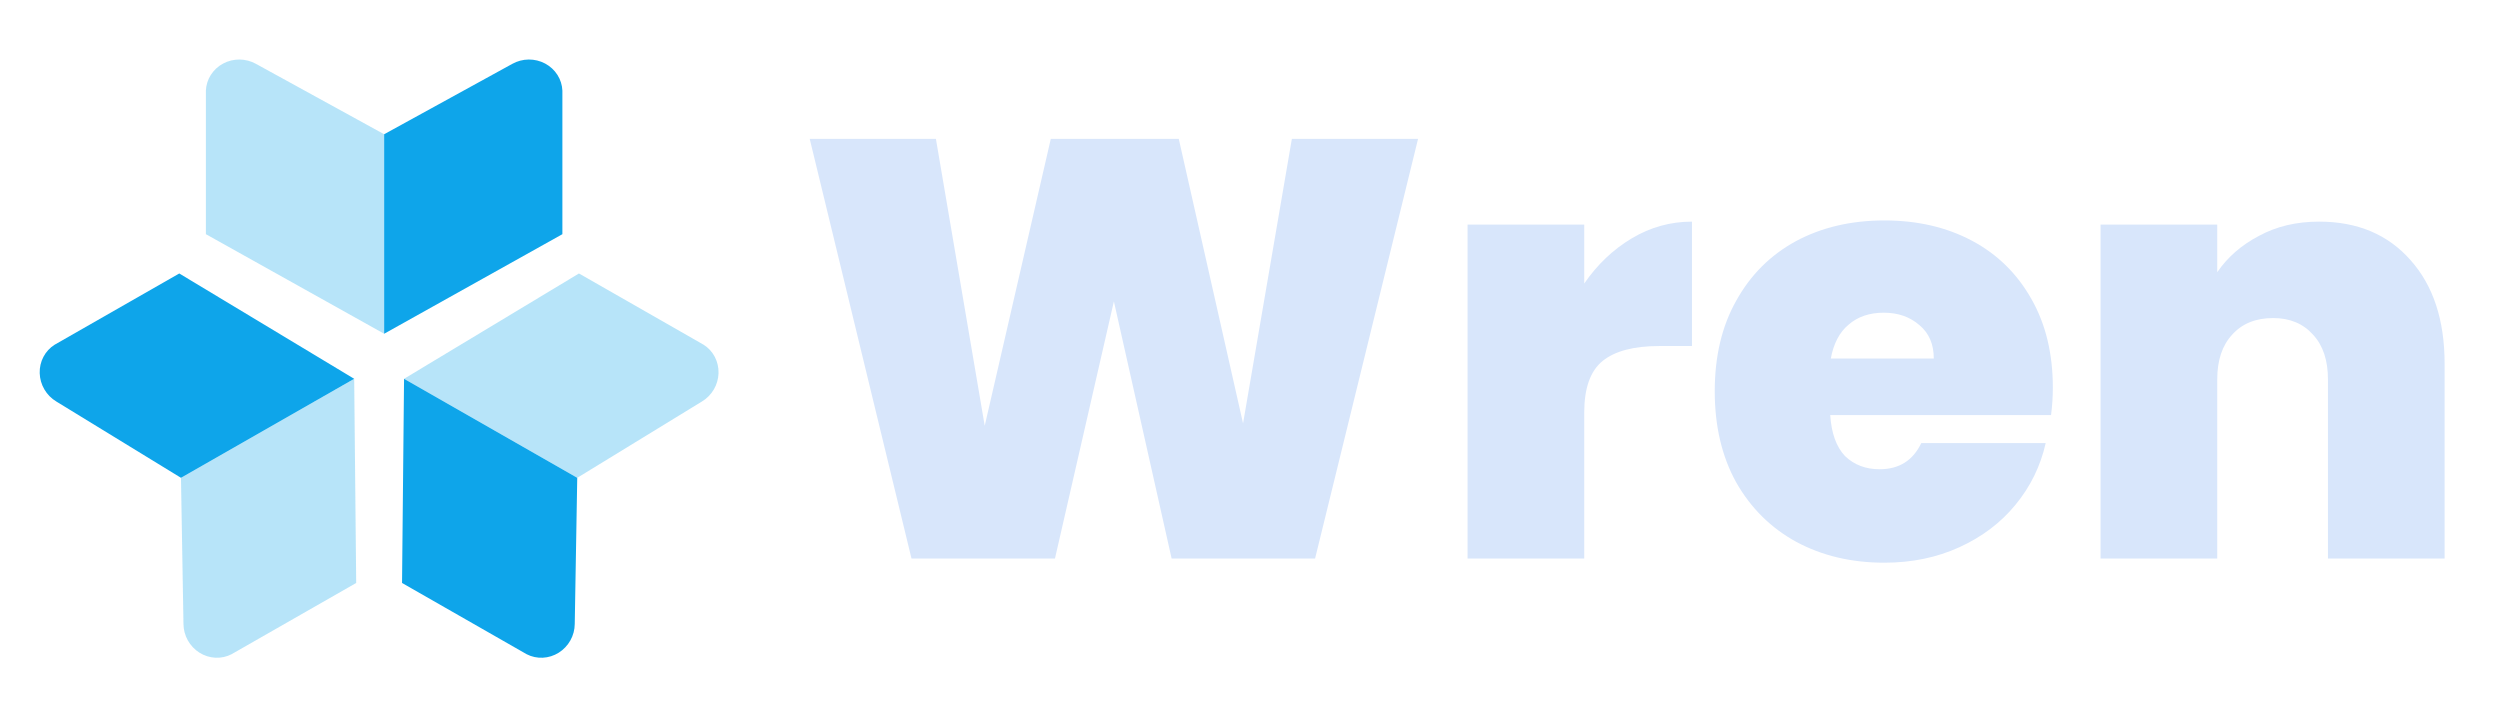
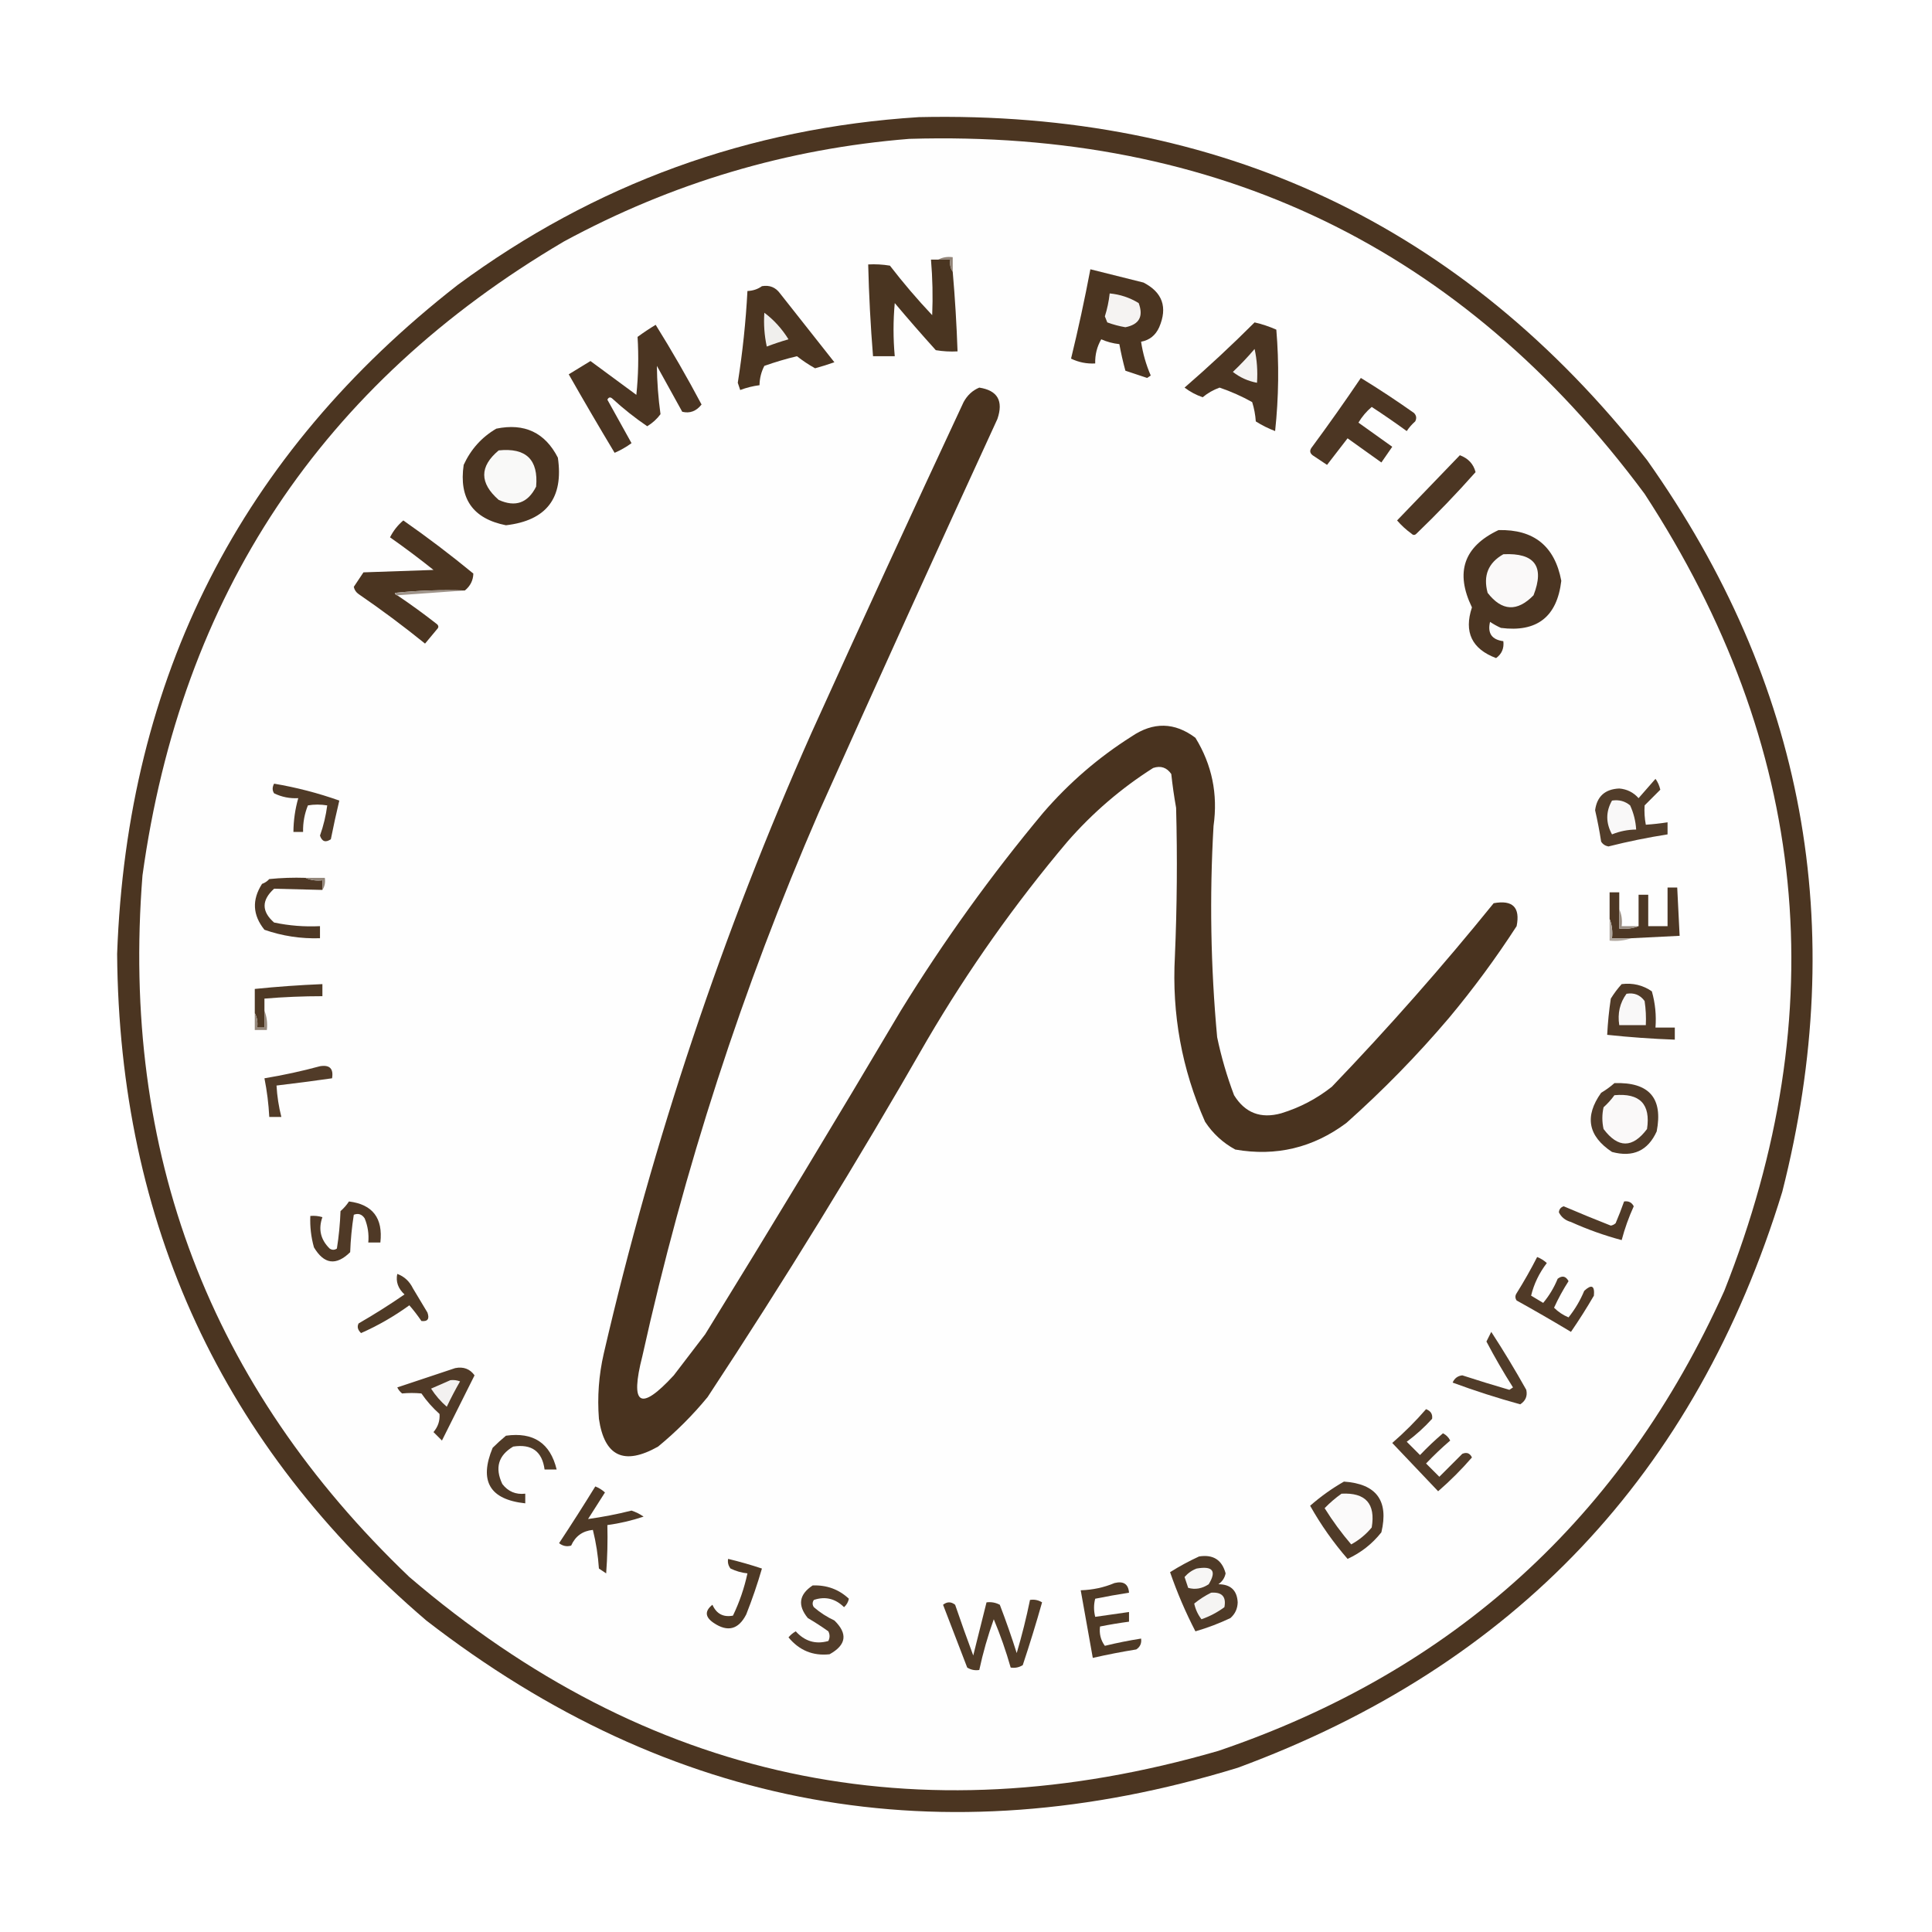
- <svg xmlns="http://www.w3.org/2000/svg" width="126" height="36" viewBox="0 0 126 36" fill="none">
-   <path d="M28.344 4.567V11.803L19.361 16.821V6.766L25.819 3.219C26.07 3.079 26.355 3.003 26.645 3C26.934 2.997 27.22 3.067 27.474 3.202C27.728 3.338 27.942 3.535 28.094 3.774C28.247 4.013 28.333 4.286 28.344 4.567Z" fill="#0EA5EA" />
-   <path opacity="0.3" d="M10.377 4.567V11.803L19.361 16.821V6.766L12.902 3.219C12.651 3.079 12.367 3.003 12.077 3C11.787 2.997 11.501 3.067 11.247 3.202C10.993 3.338 10.779 3.535 10.627 3.774C10.474 4.013 10.388 4.286 10.377 4.567Z" fill="#0EA5EA" />
-   <path d="M26.544 32.973L20.263 29.382L20.364 19.092L29.093 24.082L28.967 31.45C28.965 31.737 28.89 32.022 28.748 32.275C28.607 32.528 28.404 32.742 28.161 32.895C27.917 33.048 27.64 33.136 27.357 33.149C27.074 33.163 26.794 33.102 26.544 32.973Z" fill="#0EA5EA" />
-   <path opacity="0.3" d="M35.461 17.374L29.179 13.783L20.364 19.092L29.093 24.082L35.378 20.235C35.625 20.087 35.831 19.878 35.978 19.627C36.124 19.377 36.206 19.094 36.214 18.806C36.222 18.519 36.157 18.236 36.025 17.985C35.893 17.734 35.699 17.523 35.461 17.374Z" fill="#0EA5EA" />
-   <path opacity="0.3" d="M11.67 32.973L17.952 29.382L17.851 19.092L9.121 24.082L9.247 31.45C9.25 31.737 9.325 32.022 9.466 32.275C9.608 32.528 9.81 32.742 10.054 32.895C10.298 33.048 10.575 33.136 10.858 33.149C11.141 33.163 11.421 33.102 11.67 32.973Z" fill="#0EA5EA" />
-   <path d="M2.754 17.374L9.035 13.783L17.851 19.092L9.121 24.082L2.837 20.235C2.59 20.087 2.383 19.878 2.237 19.627C2.09 19.377 2.009 19.094 2.001 18.806C1.992 18.519 2.057 18.236 2.189 17.985C2.321 17.734 2.516 17.523 2.754 17.374Z" fill="#0EA5EA" />
-   <path d="M71.47 7L66.28 28.15H59.05L56.14 15.19L53.17 28.15H45.94L40.81 7H47.17L49.63 21.46L52.96 7H59.41L62.65 21.34L65.11 7H71.47Z" fill="#D8E6FB" />
-   <path d="M79.845 14.29C80.505 13.33 81.305 12.57 82.245 12.01C83.185 11.45 84.195 11.17 85.275 11.17V17.44H83.625C82.345 17.44 81.395 17.69 80.775 18.19C80.155 18.69 79.845 19.56 79.845 20.8V28.15H73.965V11.32H79.845V14.29Z" fill="#D8E6FB" />
-   <path d="M103.463 19.54C103.463 20 103.433 20.46 103.373 20.92H92.243C92.303 21.84 92.553 22.53 92.993 22.99C93.453 23.43 94.033 23.65 94.733 23.65C95.713 23.65 96.413 23.21 96.833 22.33H103.103C102.843 23.49 102.333 24.53 101.573 25.45C100.833 26.35 99.893 27.06 98.753 27.58C97.613 28.1 96.353 28.36 94.973 28.36C93.313 28.36 91.833 28.01 90.533 27.31C89.253 26.61 88.243 25.61 87.503 24.31C86.783 23.01 86.423 21.48 86.423 19.72C86.423 17.96 86.783 16.44 87.503 15.16C88.223 13.86 89.223 12.86 90.503 12.16C91.803 11.46 93.293 11.11 94.973 11.11C96.633 11.11 98.103 11.45 99.383 12.13C100.663 12.81 101.663 13.79 102.383 15.07C103.103 16.33 103.463 17.82 103.463 19.54ZM97.463 18.07C97.463 17.35 97.223 16.79 96.743 16.39C96.263 15.97 95.663 15.76 94.943 15.76C94.223 15.76 93.633 15.96 93.173 16.36C92.713 16.74 92.413 17.31 92.273 18.07H97.463Z" fill="#D8E6FB" />
-   <path d="M116.879 11.17C118.819 11.17 120.359 11.82 121.499 13.12C122.639 14.4 123.209 16.14 123.209 18.34V28.15H117.329V19.12C117.329 18.16 117.079 17.41 116.579 16.87C116.079 16.31 115.409 16.03 114.569 16.03C113.689 16.03 112.999 16.31 112.499 16.87C111.999 17.41 111.749 18.16 111.749 19.12V28.15H105.869V11.32H111.749V13.72C112.269 12.96 112.969 12.35 113.849 11.89C114.729 11.41 115.739 11.17 116.879 11.17Z" fill="#D8E6FB" />
+ <svg xmlns="http://www.w3.org/2000/svg" version="1.1" width="800px" height="800px" style="shape-rendering:geometricPrecision; text-rendering:geometricPrecision; image-rendering:optimizeQuality; fill-rule:evenodd; clip-rule:evenodd">
+   <g>
+     <path style="opacity:1" fill="#4b3521" d="M 380.5,48.5 C 505.102,45.728 605.602,93.061 682,190.5C 747.256,282.681 765.922,383.681 738,493.5C 702.235,610.265 627.069,689.765 512.5,732C 389.657,769.641 277.657,749.308 176.5,671C 92.044,598.736 49.378,506.736 48.5,395C 52.624,280.412 99.624,188.079 189.5,118C 246.285,76.125 309.952,52.959 380.5,48.5 Z" />
+   </g>
+   <g>
+     <path style="opacity:1" fill="#fefefe" d="M 376.5,57.5 C 504.008,53.677 605.508,102.677 681,204.5C 748.889,308.644 759.889,418.644 714,534.5C 671.767,628.401 601.934,691.901 504.5,725C 379.564,761.173 267.897,737.173 169.5,653C 86.772,573.978 49.939,477.145 59,362.5C 75,246.581 133.167,159.081 233.5,100C 278.308,75.721 325.975,61.554 376.5,57.5 Z" />
+   </g>
+   <g>
+     <path style="opacity:1" fill="#4a3521" d="M 388.5,107.5 C 390.167,107.5 391.833,107.5 393.5,107.5C 393.216,109.415 393.549,111.081 394.5,112.5C 395.457,123.477 396.124,134.477 396.5,145.5C 393.482,145.665 390.482,145.498 387.5,145C 381.715,138.594 376.049,132.094 370.5,125.5C 369.828,132.803 369.828,140.137 370.5,147.5C 367.5,147.5 364.5,147.5 361.5,147.5C 360.476,134.854 359.809,122.187 359.5,109.5C 362.518,109.335 365.518,109.502 368.5,110C 373.978,117.112 379.811,123.946 386,130.5C 386.321,122.83 386.154,115.163 385.5,107.5C 386.5,107.5 387.5,107.5 388.5,107.5 Z" />
+   </g>
+   <g>
+     <path style="opacity:1" fill="#928478" d="M 388.5,107.5 C 390.265,106.539 392.265,106.205 394.5,106.5C 394.5,108.5 394.5,110.5 394.5,112.5C 393.549,111.081 393.216,109.415 393.5,107.5C 391.833,107.5 390.167,107.5 388.5,107.5 Z" />
+   </g>
+   <g>
+     <path style="opacity:1" fill="#4b3521" d="M 451.5,111.5 C 458.814,113.329 466.148,115.162 473.5,117C 481.376,121.07 483.542,127.237 480,135.5C 478.488,138.857 475.988,140.857 472.5,141.5C 473.218,146.323 474.551,150.99 476.5,155.5C 476,155.833 475.5,156.167 475,156.5C 471.971,155.495 468.971,154.495 466,153.5C 465.005,149.855 464.172,146.188 463.5,142.5C 460.882,142.221 458.382,141.554 456,140.5C 454.236,143.557 453.402,146.89 453.5,150.5C 449.987,150.693 446.654,150.026 443.5,148.5C 446.49,136.227 449.156,123.894 451.5,111.5 Z" />
+   </g>
+   <g>
+     <path style="opacity:1" fill="#4b3521" d="M 315.5,118.5 C 318.652,117.959 321.152,118.959 323,121.5C 330.5,131 338,140.5 345.5,150C 342.864,150.934 340.197,151.768 337.5,152.5C 334.856,151.018 332.356,149.352 330,147.5C 325.428,148.601 320.928,149.934 316.5,151.5C 315.205,154.012 314.539,156.679 314.5,159.5C 311.762,159.851 309.096,160.518 306.5,161.5C 306.167,160.5 305.833,159.5 305.5,158.5C 307.492,145.897 308.825,133.231 309.5,120.5C 311.786,120.405 313.786,119.738 315.5,118.5 Z" />
+   </g>
+   <g>
+     <path style="opacity:1" fill="#f5f3f2" d="M 459.5,121.5 C 463.833,121.915 467.833,123.248 471.5,125.5C 473.565,131.04 471.732,134.373 466,135.5C 463.432,135.066 460.932,134.4 458.5,133.5C 458.167,132.667 457.833,131.833 457.5,131C 458.483,127.888 459.15,124.722 459.5,121.5 Z" />
+   </g>
+   <g>
+     <path style="opacity:1" fill="#f0efed" d="M 316.5,129.5 C 320.442,132.45 323.775,136.116 326.5,140.5C 323.46,141.375 320.46,142.375 317.5,143.5C 316.507,138.88 316.173,134.214 316.5,129.5 Z" />
+   </g>
+   <g>
+     <path style="opacity:1" fill="#4b3522" d="M 519.5,133.5 C 522.573,134.199 525.573,135.199 528.5,136.5C 529.667,150.508 529.5,164.508 528,178.5C 525.209,177.438 522.543,176.105 520,174.5C 519.818,171.774 519.318,169.107 518.5,166.5C 514.177,164.088 509.677,162.088 505,160.5C 502.409,161.434 500.076,162.767 498,164.5C 495.278,163.556 492.778,162.223 490.5,160.5C 500.488,151.845 510.155,142.845 519.5,133.5 Z" />
+   </g>
+   <g>
+     <path style="opacity:1" fill="#4b3522" d="M 271.5,134.5 C 278.17,145.203 284.503,156.203 290.5,167.5C 288.309,170.281 285.642,171.281 282.5,170.5C 279,164.167 275.5,157.833 272,151.5C 272.071,158.164 272.571,164.831 273.5,171.5C 272.033,173.498 270.2,175.164 268,176.5C 262.894,173.028 258.06,169.194 253.5,165C 252.668,164.312 252.002,164.479 251.5,165.5C 254.833,171.5 258.167,177.5 261.5,183.5C 259.33,185.086 256.996,186.42 254.5,187.5C 248.055,176.784 241.722,165.951 235.5,155C 238.5,153.167 241.5,151.333 244.5,149.5C 250.833,154.167 257.167,158.833 263.5,163.5C 264.333,155.507 264.5,147.507 264,139.5C 266.479,137.686 268.979,136.019 271.5,134.5 Z" />
+   </g>
+   <g>
+     <path style="opacity:1" fill="#f4f3f2" d="M 519.5,144.5 C 520.486,148.97 520.819,153.637 520.5,158.5C 516.813,157.824 513.48,156.324 510.5,154C 513.704,150.964 516.704,147.797 519.5,144.5 Z" />
+   </g>
+   <g>
+     <path style="opacity:1" fill="#4c3623" d="M 563.5,156.5 C 570.948,161.064 578.281,165.897 585.5,171C 586.517,172.049 586.684,173.216 586,174.5C 584.647,175.685 583.48,177.019 582.5,178.5C 577.737,175.037 572.903,171.704 568,168.5C 565.815,170.353 563.982,172.52 562.5,175C 567.167,178.333 571.833,181.667 576.5,185C 575,187.167 573.5,189.333 572,191.5C 567.333,188.167 562.667,184.833 558,181.5C 555.155,185.205 552.322,188.872 549.5,192.5C 547.5,191.167 545.5,189.833 543.5,188.5C 542.417,187.635 542.251,186.635 543,185.5C 550.053,175.954 556.886,166.287 563.5,156.5 Z" />
+   </g>
+   <g>
+     <path style="opacity:1" fill="#49331f" d="M 405.5,160.5 C 413.069,161.665 415.569,165.998 413,173.5C 388.059,227.714 363.393,282.048 339,336.5C 307.46,409.12 283.127,484.12 266,561.5C 260.75,581.964 265.083,584.631 279,569.5C 283.333,563.833 287.667,558.167 292,552.5C 319.397,508.096 346.397,463.429 373,418.5C 390.706,389.755 410.373,362.421 432,336.5C 442.692,324.131 454.859,313.631 468.5,305C 477.53,298.841 486.363,299.007 495,305.5C 501.866,316.676 504.366,328.842 502.5,342C 500.809,371.207 501.309,400.374 504,429.5C 505.713,437.687 508.047,445.687 511,453.5C 515.536,460.844 522.036,463.344 530.5,461C 538.215,458.643 545.215,454.976 551.5,450C 574.949,425.557 597.283,400.224 618.5,374C 626.386,372.553 629.553,375.72 628,383.5C 619.439,396.729 610.105,409.396 600,421.5C 586.866,436.967 572.7,451.467 557.5,465C 543.71,475.281 528.376,478.948 511.5,476C 506.381,473.215 502.214,469.382 499,464.5C 489.368,442.718 485.201,419.885 486.5,396C 487.38,375.503 487.546,355.003 487,334.5C 486.17,329.857 485.503,325.19 485,320.5C 483.136,317.793 480.636,316.959 477.5,318C 464.269,326.391 452.436,336.558 442,348.5C 420.335,374.168 401.001,401.502 384,430.5C 355.172,480.837 324.838,530.17 293,578.5C 286.833,586 280,592.833 272.5,599C 258.446,606.932 250.279,603.099 248,587.5C 247.292,578.409 247.959,569.409 250,560.5C 270.469,472.094 299.135,386.427 336,303.5C 356.726,257.714 377.726,212.047 399,166.5C 400.545,163.655 402.712,161.655 405.5,160.5 Z" />
+   </g>
+   <g>
+     <path style="opacity:1" fill="#4a3421" d="M 205.5,177.5 C 217.165,175.097 225.665,179.097 231,189.5C 233.44,206.225 226.274,215.558 209.5,217.5C 195.795,214.775 189.962,206.442 192,192.5C 194.972,186.033 199.472,181.033 205.5,177.5 Z" />
+   </g>
+   <g>
+     <path style="opacity:1" fill="#f9f9f8" d="M 206.5,186.5 C 217.824,185.326 222.991,190.326 222,201.5C 218.578,208.296 213.411,210.129 206.5,207C 198.51,199.996 198.51,193.162 206.5,186.5 Z" />
+   </g>
+   <g>
+     <path style="opacity:1" fill="#4c3623" d="M 604.5,188.5 C 607.975,189.802 610.142,192.135 611,195.5C 603.198,204.303 595.031,212.803 586.5,221C 585.833,221.667 585.167,221.667 584.5,221C 582.269,219.39 580.269,217.557 578.5,215.5C 587.16,206.506 595.827,197.506 604.5,188.5 Z" />
+   </g>
+   <g>
+     <path style="opacity:1" fill="#4b3521" d="M 192.5,244.5 C 182.81,244.168 173.144,244.502 163.5,245.5C 163.624,246.107 163.957,246.44 164.5,246.5C 170.122,250.282 175.622,254.282 181,258.5C 181.667,259.167 181.667,259.833 181,260.5C 179.333,262.5 177.667,264.5 176,266.5C 167.101,259.301 157.934,252.468 148.5,246C 147.426,245.261 146.759,244.261 146.5,243C 147.818,241.01 149.152,239.01 150.5,237C 160.167,236.667 169.833,236.333 179.5,236C 173.641,231.308 167.641,226.808 161.5,222.5C 162.851,219.804 164.684,217.47 167,215.5C 176.951,222.449 186.617,229.783 196,237.5C 195.934,240.3 194.767,242.633 192.5,244.5 Z" />
+   </g>
+   <g>
+     <path style="opacity:1" fill="#4b3522" d="M 620.5,219.5 C 635.135,219.137 643.802,226.137 646.5,240.5C 644.745,255.42 636.412,261.92 621.5,260C 619.919,259.293 618.419,258.46 617,257.5C 615.879,262.21 617.712,264.877 622.5,265.5C 622.849,268.463 621.849,270.796 619.5,272.5C 609.446,268.725 606.113,261.725 609.5,251.5C 602.46,236.97 606.127,226.303 620.5,219.5 Z" />
+   </g>
+   <g>
+     <path style="opacity:1" fill="#faf9f9" d="M 622.5,229.5 C 635.501,228.86 639.667,234.527 635,246.5C 628.233,253.424 621.9,253.091 616,245.5C 614.062,238.389 616.229,233.056 622.5,229.5 Z" />
+   </g>
+   <g>
+     <path style="opacity:1" fill="#9f948a" d="M 192.5,244.5 C 183.167,245.167 173.833,245.833 164.5,246.5C 163.957,246.44 163.624,246.107 163.5,245.5C 173.144,244.502 182.81,244.168 192.5,244.5 Z" />
+   </g>
+   <g>
+     <path style="opacity:1" fill="#4f3a27" d="M 113.5,324.5 C 122.758,326.064 131.758,328.397 140.5,331.5C 139.234,336.802 138.067,342.135 137,347.5C 134.833,349 133.333,348.5 132.5,346C 133.947,341.93 134.947,337.763 135.5,333.5C 132.71,333.051 130.044,333.051 127.5,333.5C 126.079,337.028 125.412,340.694 125.5,344.5C 124.167,344.5 122.833,344.5 121.5,344.5C 121.538,339.729 122.204,335.062 123.5,330.5C 119.993,330.693 116.66,330.027 113.5,328.5C 112.708,327.3 112.708,325.967 113.5,324.5 Z" />
+   </g>
+   <g>
+     <path style="opacity:1" fill="#523d2a" d="M 685.5,322.5 C 686.434,323.772 687.101,325.272 687.5,327C 685.355,329.145 683.188,331.312 681,333.5C 680.825,336.157 680.992,338.824 681.5,341.5C 684.518,341.296 687.518,340.963 690.5,340.5C 690.5,342.167 690.5,343.833 690.5,345.5C 682.274,346.788 674.107,348.455 666,350.5C 664.674,350.245 663.674,349.578 663,348.5C 662.325,344.135 661.492,339.802 660.5,335.5C 661.274,329.764 664.608,326.764 670.5,326.5C 673.703,326.768 676.37,328.102 678.5,330.5C 680.856,327.814 683.189,325.147 685.5,322.5 Z" />
+   </g>
+   <g>
+     <path style="opacity:1" fill="#f9f8f8" d="M 667.5,331.5 C 670.365,331.055 672.865,331.722 675,333.5C 676.461,336.679 677.295,340.012 677.5,343.5C 674.041,343.531 670.708,344.198 667.5,345.5C 664.889,340.747 664.889,336.08 667.5,331.5 Z" />
+   </g>
+   <g>
+     <path style="opacity:1" fill="#4e3825" d="M 126.5,363.5 C 128.607,364.468 130.941,364.802 133.5,364.5C 133.5,365.833 133.5,367.167 133.5,368.5C 126.811,368.305 120.144,368.138 113.5,368C 108.257,372.745 108.257,377.412 113.5,382C 119.757,383.317 126.091,383.817 132.5,383.5C 132.5,385.167 132.5,386.833 132.5,388.5C 124.564,388.75 116.897,387.583 109.5,385C 104.603,378.924 104.27,372.59 108.5,366C 109.672,365.581 110.672,364.915 111.5,364C 116.489,363.501 121.489,363.334 126.5,363.5 Z" />
+   </g>
+   <g>
+     <path style="opacity:1" fill="#928579" d="M 126.5,363.5 C 129.167,363.5 131.833,363.5 134.5,363.5C 134.784,365.415 134.451,367.081 133.5,368.5C 133.5,367.167 133.5,365.833 133.5,364.5C 130.941,364.802 128.607,364.468 126.5,363.5 Z" />
+   </g>
+   <g>
+     <path style="opacity:1" fill="#4d3724" d="M 675.5,388.5 C 672.833,388.5 670.167,388.5 667.5,388.5C 667.806,385.615 667.473,382.948 666.5,380.5C 666.5,376.833 666.5,373.167 666.5,369.5C 667.833,369.5 669.167,369.5 670.5,369.5C 670.5,371.833 670.5,374.167 670.5,376.5C 670.5,379.167 670.5,381.833 670.5,384.5C 673.385,384.806 676.052,384.473 678.5,383.5C 678.5,379.167 678.5,374.833 678.5,370.5C 679.833,370.5 681.167,370.5 682.5,370.5C 682.5,374.833 682.5,379.167 682.5,383.5C 685.167,383.5 687.833,383.5 690.5,383.5C 690.5,378.167 690.5,372.833 690.5,367.5C 691.833,367.5 693.167,367.5 694.5,367.5C 694.833,374.167 695.167,380.833 695.5,387.5C 688.833,387.833 682.167,388.167 675.5,388.5 Z" />
+   </g>
+   <g>
+     <path style="opacity:1" fill="#9b8f84" d="M 670.5,376.5 C 671.468,378.607 671.802,380.941 671.5,383.5C 673.833,383.5 676.167,383.5 678.5,383.5C 676.052,384.473 673.385,384.806 670.5,384.5C 670.5,381.833 670.5,379.167 670.5,376.5 Z" />
+   </g>
+   <g>
+     <path style="opacity:1" fill="#b1a8a0" d="M 666.5,380.5 C 667.473,382.948 667.806,385.615 667.5,388.5C 670.167,388.5 672.833,388.5 675.5,388.5C 672.713,389.477 669.713,389.81 666.5,389.5C 666.5,386.5 666.5,383.5 666.5,380.5 Z" />
+   </g>
+   <g>
+     <path style="opacity:1" fill="#503a27" d="M 671.5,407.5 C 676.118,406.924 680.285,407.924 684,410.5C 685.388,415.372 685.888,420.372 685.5,425.5C 688.167,425.5 690.833,425.5 693.5,425.5C 693.5,427.167 693.5,428.833 693.5,430.5C 684.139,430.164 674.806,429.498 665.5,428.5C 665.752,423.481 666.252,418.481 667,413.5C 668.332,411.34 669.832,409.34 671.5,407.5 Z" />
+   </g>
+   <g>
+     <path style="opacity:1" fill="#4e3925" d="M 109.5,418.5 C 109.5,420.833 109.5,423.167 109.5,425.5C 108.5,425.5 107.5,425.5 106.5,425.5C 106.795,423.265 106.461,421.265 105.5,419.5C 105.5,416.167 105.5,412.833 105.5,409.5C 114.806,408.55 124.139,407.883 133.5,407.5C 133.5,409.167 133.5,410.833 133.5,412.5C 125.483,412.501 117.483,412.834 109.5,413.5C 109.5,415.167 109.5,416.833 109.5,418.5 Z" />
+   </g>
+   <g>
+     <path style="opacity:1" fill="#f9f8f8" d="M 673.5,411.5 C 676.652,410.959 679.152,411.959 681,414.5C 681.498,417.817 681.665,421.15 681.5,424.5C 677.833,424.5 674.167,424.5 670.5,424.5C 669.738,419.607 670.738,415.274 673.5,411.5 Z" />
+   </g>
+   <g>
+     <path style="opacity:1" fill="#95887c" d="M 109.5,418.5 C 110.473,420.948 110.806,423.615 110.5,426.5C 108.833,426.5 107.167,426.5 105.5,426.5C 105.5,424.167 105.5,421.833 105.5,419.5C 106.461,421.265 106.795,423.265 106.5,425.5C 107.5,425.5 108.5,425.5 109.5,425.5C 109.5,423.167 109.5,420.833 109.5,418.5 Z" />
+   </g>
+   <g>
+     <path style="opacity:1" fill="#513b28" d="M 132.5,441.5 C 136.5,440.833 138.167,442.5 137.5,446.5C 129.849,447.593 122.183,448.593 114.5,449.5C 114.748,453.906 115.415,458.24 116.5,462.5C 114.833,462.5 113.167,462.5 111.5,462.5C 111.223,457.114 110.556,451.781 109.5,446.5C 117.365,445.196 125.032,443.529 132.5,441.5 Z" />
+   </g>
+   <g>
+     <path style="opacity:1" fill="#503b28" d="M 668.5,448.5 C 682.853,448.008 688.687,454.674 686,468.5C 682.351,476.505 676.184,479.339 667.5,477C 657.54,470.408 656.04,462.242 663,452.5C 665.015,451.303 666.849,449.97 668.5,448.5 Z" />
+   </g>
+   <g>
+     <path style="opacity:1" fill="#faf9f9" d="M 668.5,453.5 C 679.041,452.539 683.541,457.205 682,467.5C 676,475.5 670,475.5 664,467.5C 663.333,464.5 663.333,461.5 664,458.5C 665.707,456.963 667.207,455.296 668.5,453.5 Z" />
+   </g>
+   <g>
+     <path style="opacity:1" fill="#4f3a27" d="M 672.5,497.5 C 674.346,497.222 675.68,497.889 676.5,499.5C 674.428,504.05 672.762,508.717 671.5,513.5C 664.332,511.588 657.332,509.088 650.5,506C 648.187,505.359 646.52,504.026 645.5,502C 645.613,500.72 646.28,499.887 647.5,499.5C 653.96,502.264 660.46,504.931 667,507.5C 667.772,507.355 668.439,507.022 669,506.5C 670.271,503.516 671.438,500.516 672.5,497.5 Z" />
+   </g>
+   <g>
+     <path style="opacity:1" fill="#4f3926" d="M 144.5,497.5 C 154.309,498.726 158.642,504.392 157.5,514.5C 155.833,514.5 154.167,514.5 152.5,514.5C 152.816,511.022 152.316,507.688 151,504.5C 149.867,502.789 148.367,502.289 146.5,503C 145.693,508.083 145.193,513.25 145,518.5C 139.186,524.205 134.186,523.538 130,516.5C 128.805,512.249 128.305,507.915 128.5,503.5C 130.199,503.34 131.866,503.506 133.5,504C 131.733,508.962 132.733,513.295 136.5,517C 137.5,517.667 138.5,517.667 139.5,517C 140.307,511.917 140.807,506.75 141,501.5C 142.376,500.295 143.542,498.962 144.5,497.5 Z" />
+   </g>
+   <g>
+     <path style="opacity:1" fill="#503a27" d="M 636.5,520.5 C 637.973,521.072 639.307,521.905 640.5,523C 637.328,527.173 635.161,531.673 634,536.5C 635.667,537.5 637.333,538.5 639,539.5C 641.503,536.498 643.503,533.165 645,529.5C 646.88,528.07 648.38,528.404 649.5,530.5C 647.246,534.007 645.246,537.673 643.5,541.5C 645.228,543.226 647.228,544.559 649.5,545.5C 652.171,542.163 654.337,538.496 656,534.5C 659.047,531.69 660.38,532.357 660,536.5C 656.997,541.656 653.83,546.656 650.5,551.5C 643.082,547.04 635.582,542.707 628,538.5C 627.333,537.5 627.333,536.5 628,535.5C 631.061,530.611 633.895,525.611 636.5,520.5 Z" />
+   </g>
+   <g>
+     <path style="opacity:1" fill="#4f3a26" d="M 164.5,527.5 C 167.385,528.545 169.552,530.545 171,533.5C 173,536.833 175,540.167 177,543.5C 177.925,546.134 177.091,547.301 174.5,547C 172.943,544.704 171.276,542.538 169.5,540.5C 163.106,545.117 156.439,548.951 149.5,552C 148.12,550.676 147.786,549.343 148.5,548C 155.002,544.25 161.335,540.25 167.5,536C 164.829,533.543 163.829,530.709 164.5,527.5 Z" />
+   </g>
+   <g>
+     <path style="opacity:1" fill="#513c29" d="M 617.5,551.5 C 622.559,559.27 627.392,567.27 632,575.5C 632.558,578.054 631.725,580.054 629.5,581.5C 620.023,578.896 610.69,575.896 601.5,572.5C 602.27,570.728 603.603,569.728 605.5,569.5C 611.97,571.601 618.47,573.601 625,575.5C 625.5,575.167 626,574.833 626.5,574.5C 622.581,568.33 618.914,561.997 615.5,555.5C 616.18,554.14 616.847,552.807 617.5,551.5 Z" />
+   </g>
+   <g>
+     <path style="opacity:1" fill="#503a27" d="M 188.5,566.5 C 191.908,565.828 194.575,566.828 196.5,569.5C 192,578.5 187.5,587.5 183,596.5C 181.833,595.333 180.667,594.167 179.5,593C 181.377,590.769 182.21,588.269 182,585.5C 179.147,582.948 176.647,580.115 174.5,577C 171.8,576.747 169.133,576.747 166.5,577C 165.643,576.311 164.977,575.478 164.5,574.5C 172.592,571.818 180.592,569.151 188.5,566.5 Z" />
+   </g>
+   <g>
+     <path style="opacity:1" fill="#f3f1f0" d="M 186.5,571.5 C 187.873,571.343 189.207,571.51 190.5,572C 188.539,575.421 186.706,578.921 185,582.5C 182.46,580.295 180.293,577.795 178.5,575C 181.231,573.828 183.898,572.661 186.5,571.5 Z" />
+   </g>
+   <g>
+     <path style="opacity:1" fill="#513c29" d="M 590.5,583.5 C 592.446,584.254 593.279,585.588 593,587.5C 589.799,591.036 586.299,594.203 582.5,597C 584.333,598.833 586.167,600.667 588,602.5C 591.015,599.317 594.182,596.317 597.5,593.5C 598.833,594.167 599.833,595.167 600.5,596.5C 597.015,599.484 593.682,602.651 590.5,606C 592.333,607.833 594.167,609.667 596,611.5C 599.167,608.333 602.333,605.167 605.5,602C 607.319,601.217 608.652,601.717 609.5,603.5C 605.167,608.5 600.5,613.167 595.5,617.5C 589.194,610.86 582.861,604.193 576.5,597.5C 581.494,593.173 586.161,588.506 590.5,583.5 Z" />
+   </g>
+   <g>
+     <path style="opacity:1" fill="#4f3a27" d="M 209.5,594.5 C 220.864,592.893 227.864,597.56 230.5,608.5C 228.833,608.5 227.167,608.5 225.5,608.5C 224.496,600.983 220.162,597.816 212.5,599C 206.334,602.656 204.834,607.822 208,614.5C 210.408,617.62 213.574,618.953 217.5,618.5C 217.5,619.833 217.5,621.167 217.5,622.5C 202.781,620.932 198.281,613.265 204,599.5C 205.812,597.7 207.645,596.033 209.5,594.5 Z" />
+   </g>
+   <g>
+     <path style="opacity:1" fill="#503b28" d="M 556.5,613.5 C 569.953,614.411 575.12,621.411 572,634.5C 568.208,639.294 563.541,642.961 558,645.5C 552.105,638.723 546.939,631.389 542.5,623.5C 546.878,619.655 551.545,616.322 556.5,613.5 Z" />
+   </g>
+   <g>
+     <path style="opacity:1" fill="#4e3926" d="M 246.5,615.5 C 247.973,616.072 249.307,616.905 250.5,618C 248.167,621.667 245.833,625.333 243.5,629C 249.491,628.173 255.491,627.006 261.5,625.5C 263.266,626.091 264.933,626.924 266.5,628C 261.598,629.642 256.598,630.809 251.5,631.5C 251.666,638.175 251.5,644.842 251,651.5C 250,650.833 249,650.167 248,649.5C 247.639,644.086 246.806,638.752 245.5,633.5C 241.246,633.92 238.246,636.086 236.5,640C 234.711,640.52 233.044,640.187 231.5,639C 236.635,631.223 241.635,623.39 246.5,615.5 Z" />
+   </g>
+   <g>
+     <path style="opacity:1" fill="#fbfafa" d="M 555.5,618.5 C 565.482,617.982 569.649,622.648 568,632.5C 565.628,635.37 562.795,637.703 559.5,639.5C 555.479,634.804 551.812,629.804 548.5,624.5C 550.678,622.255 553.012,620.255 555.5,618.5 Z" />
+   </g>
+   <g>
+     <path style="opacity:1" fill="#4e3925" d="M 301.5,645.5 C 306.236,646.635 310.903,647.968 315.5,649.5C 313.641,655.91 311.474,662.243 309,668.5C 305.799,674.759 301.299,675.925 295.5,672C 291.919,669.573 291.753,667.073 295,664.5C 296.674,668.253 299.507,669.753 303.5,669C 306.197,663.409 308.197,657.576 309.5,651.5C 307.063,651.244 304.729,650.577 302.5,649.5C 301.571,648.311 301.238,646.978 301.5,645.5 Z" />
+   </g>
+   <g>
+     <path style="opacity:1" fill="#4f3a27" d="M 496.5,644.5 C 502.34,643.579 506.007,645.913 507.5,651.5C 507.124,653.383 506.124,654.883 504.5,656C 509.577,656.024 512.244,658.524 512.5,663.5C 512.444,666.111 511.444,668.278 509.5,670C 504.822,672.226 499.989,674.059 495,675.5C 490.94,667.678 487.44,659.511 484.5,651C 488.374,648.564 492.374,646.397 496.5,644.5 Z" />
+   </g>
+   <g>
+     <path style="opacity:1" fill="#f7f6f5" d="M 495.5,649.5 C 502.19,648.331 503.857,650.497 500.5,656C 497.758,657.823 494.925,658.323 492,657.5C 491.5,656 491,654.5 490.5,653C 491.921,651.377 493.588,650.21 495.5,649.5 Z" />
+   </g>
+   <g>
+     <path style="opacity:1" fill="#4f3a26" d="M 461.5,655.5 C 465.241,654.599 467.241,655.932 467.5,659.5C 462.827,660.223 458.16,661.057 453.5,662C 452.864,664.394 452.864,666.894 453.5,669.5C 458.167,668.833 462.833,668.167 467.5,667.5C 467.5,668.833 467.5,670.167 467.5,671.5C 463.476,672.038 459.476,672.705 455.5,673.5C 455.104,676.482 455.771,679.149 457.5,681.5C 462.465,680.288 467.465,679.288 472.5,678.5C 472.773,680.451 472.107,681.951 470.5,683C 464.448,683.977 458.448,685.144 452.5,686.5C 450.833,677.164 449.166,667.831 447.5,658.5C 452.471,658.344 457.138,657.344 461.5,655.5 Z" />
+   </g>
+   <g>
+     <path style="opacity:1" fill="#523d2a" d="M 336.5,656.5 C 342.346,656.279 347.346,658.113 351.5,662C 351.22,663.395 350.553,664.562 349.5,665.5C 345.865,661.914 341.699,660.914 337,662.5C 336.333,663.5 336.333,664.5 337,665.5C 339.564,667.727 342.397,669.561 345.5,671C 351.133,676.487 350.466,681.154 343.5,685C 336.631,685.736 330.964,683.403 326.5,678C 327.354,676.978 328.354,676.145 329.5,675.5C 333.276,679.656 337.776,680.989 343,679.5C 343.667,678.167 343.667,676.833 343,675.5C 340.252,673.542 337.418,671.709 334.5,670C 330.188,664.731 330.855,660.231 336.5,656.5 Z" />
+   </g>
+   <g>
+     <path style="opacity:1" fill="#f5f4f3" d="M 501.5,659.5 C 506,659.164 507.833,661.164 507,665.5C 504.111,667.634 500.944,669.301 497.5,670.5C 496.024,668.58 495.024,666.413 494.5,664C 496.691,662.222 499.024,660.722 501.5,659.5 Z" />
+   </g>
+   <g>
+     <path style="opacity:1" fill="#503b27" d="M 426.5,662.5 C 428.288,662.215 429.955,662.548 431.5,663.5C 429.03,672.243 426.363,680.909 423.5,689.5C 421.955,690.452 420.288,690.785 418.5,690.5C 416.569,683.708 414.236,677.042 411.5,670.5C 409.032,677.374 407.032,684.374 405.5,691.5C 403.712,691.785 402.045,691.452 400.5,690.5C 397.167,681.833 393.833,673.167 390.5,664.5C 392.167,663.167 393.833,663.167 395.5,664.5C 397.901,671.538 400.401,678.538 403,685.5C 404.842,678.13 406.676,670.797 408.5,663.5C 410.467,663.261 412.301,663.594 414,664.5C 416.531,671.091 418.864,677.758 421,684.5C 423.157,677.206 424.99,669.872 426.5,662.5 Z" />
+   </g>
</svg>
